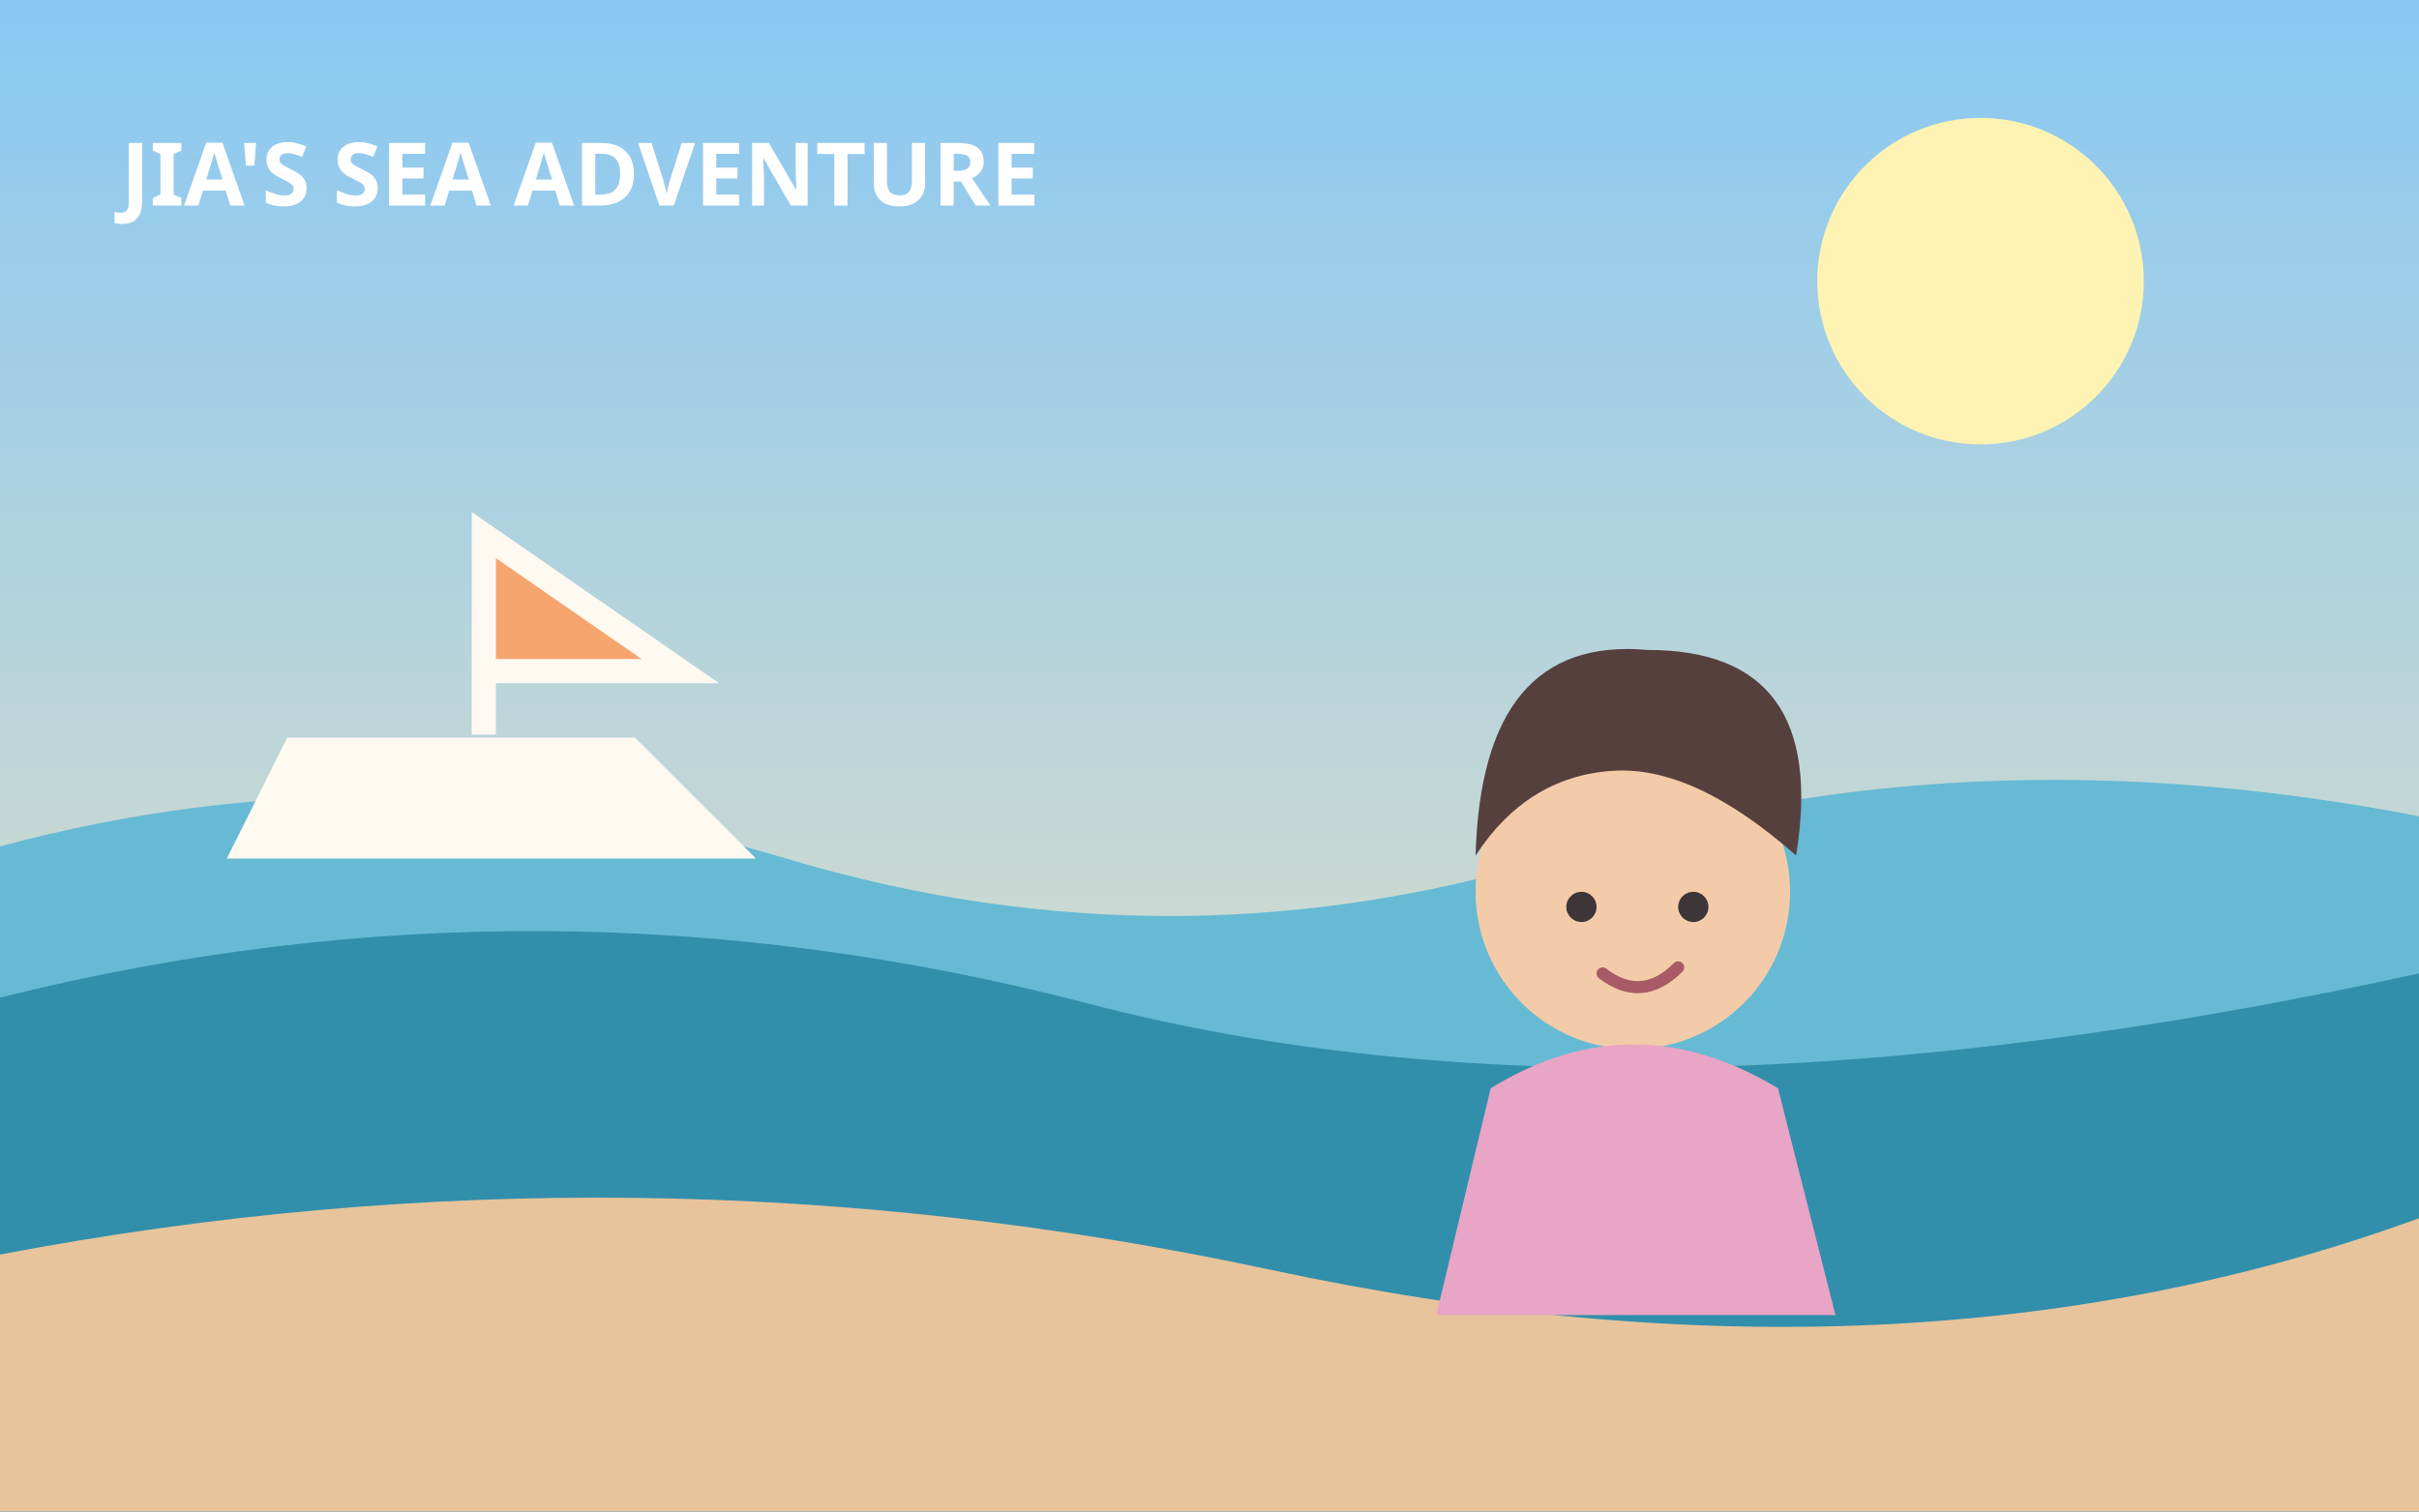
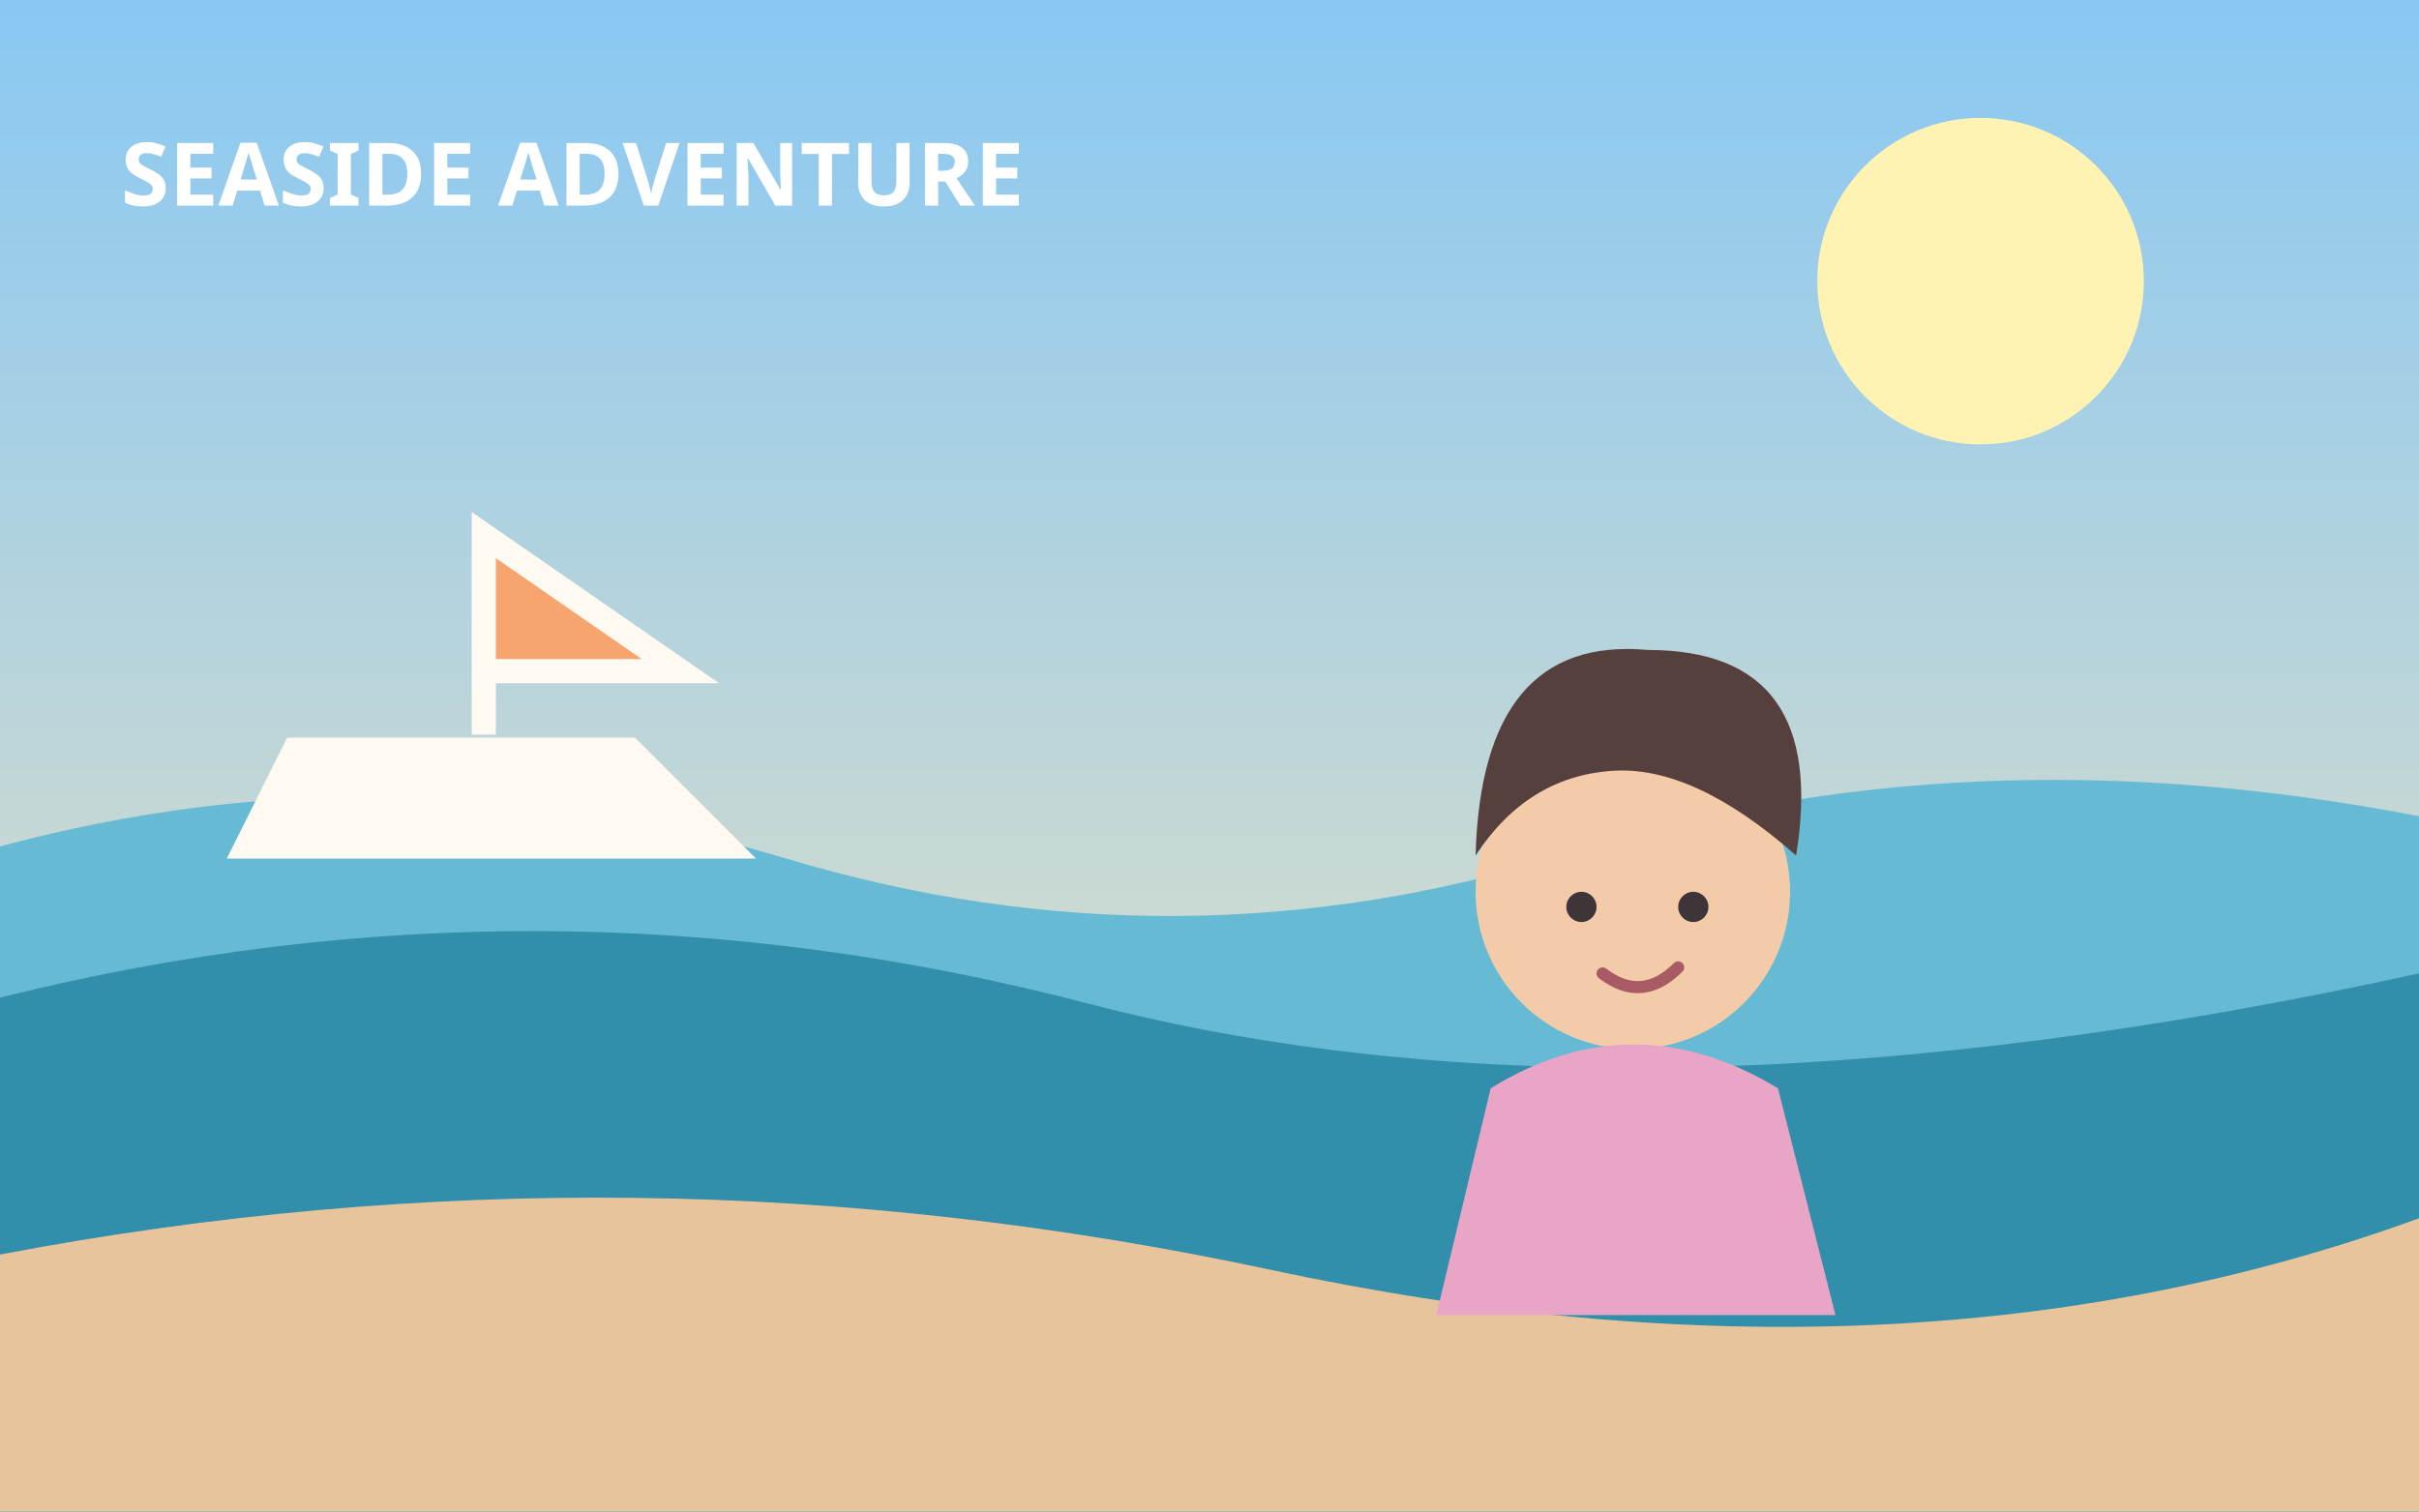
<svg xmlns="http://www.w3.org/2000/svg" viewBox="0 0 800 500">
  <defs>
    <linearGradient id="s" x2="0" y2="1">
      <stop stop-color="#89c8f3" />
      <stop offset="1" stop-color="#f4e4bd" />
    </linearGradient>
  </defs>
  <rect width="800" height="500" fill="url(#s)" />
  <circle cx="655" cy="93" r="54" fill="#fff3b3" />
  <path d="M0 280 Q130 245 260 284 T520 282 T800 270 V500 H0" fill="#66bad4" />
  <path d="M0 330 Q180 285 360 332 T800 322 V500 H0" fill="#328fac" />
  <path d="M0 415 Q210 375 420 420 T800 403 V500 H0" fill="#e7c49b" />
  <path d="M95 244 L210 244 L250 284 L75 284Z" fill="#fffaf1" />
  <path d="M160 177 V243 M160 177 L225 222 L160 222Z" stroke="#fffaf1" stroke-width="8" fill="#f6a56f" />
  <g transform="translate(540 295)">
    <circle cx="0" cy="0" r="52" fill="#f4cba9" />
    <path d="M-52 -12 Q-50 -85 5 -80 Q65 -80 54 -12 Q20 -42 -7 -40 Q-35 -38 -52 -12" fill="#56403e" />
    <circle cx="-17" cy="5" r="5" fill="#3d3537" />
    <circle cx="20" cy="5" r="5" fill="#3d3537" />
    <path d="M-10 27 Q3 37 15 25" fill="none" stroke="#a85b65" stroke-width="4" stroke-linecap="round" />
    <path d="M-47 65 Q0 36 48 65 L67 140 H-65Z" fill="#e9a5c6" />
  </g>
-   <text x="40" y="68" fill="#fff" font-size="29" font-family="sans-serif" font-weight="bold">JIA'S SEA ADVENTURE</text>
+   <text x="40" y="68" fill="#fff" font-size="29" font-family="sans-serif" font-weight="bold">SEASIDE ADVENTURE</text>
</svg>
